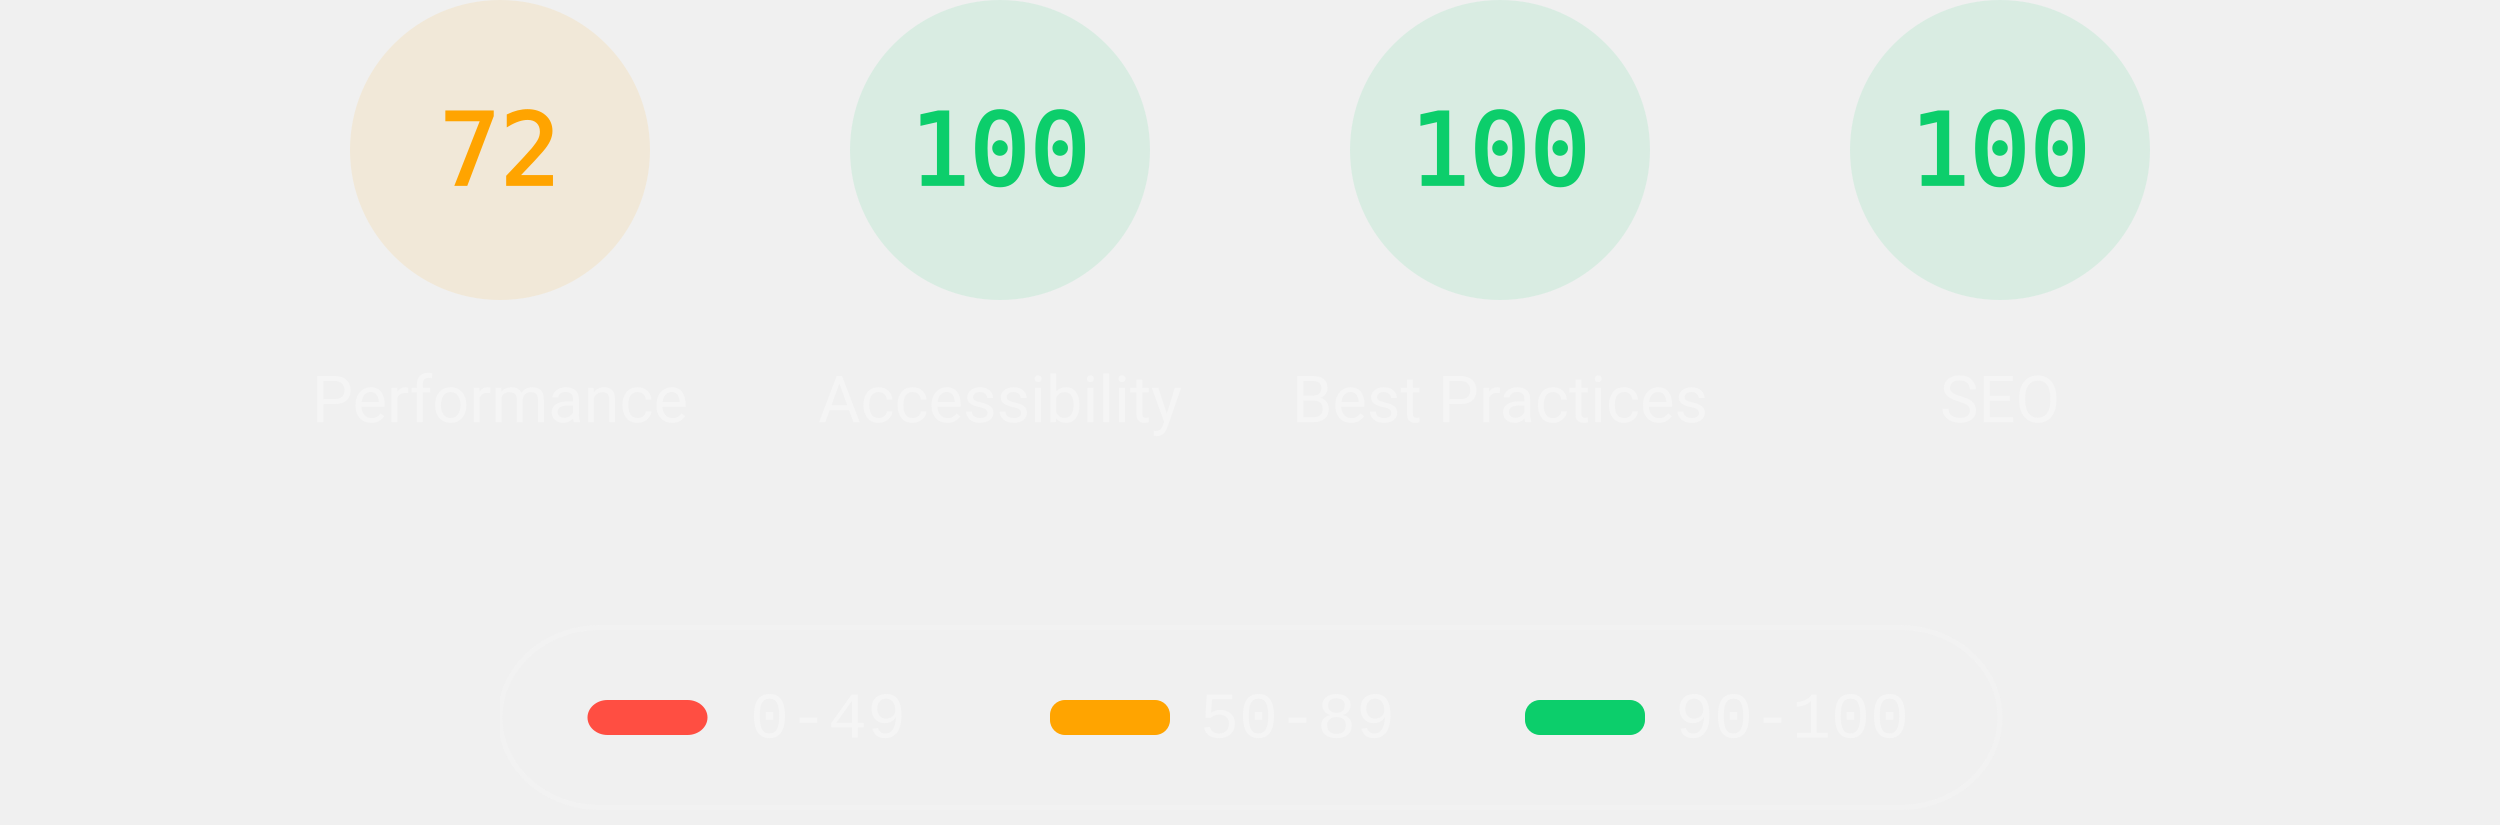
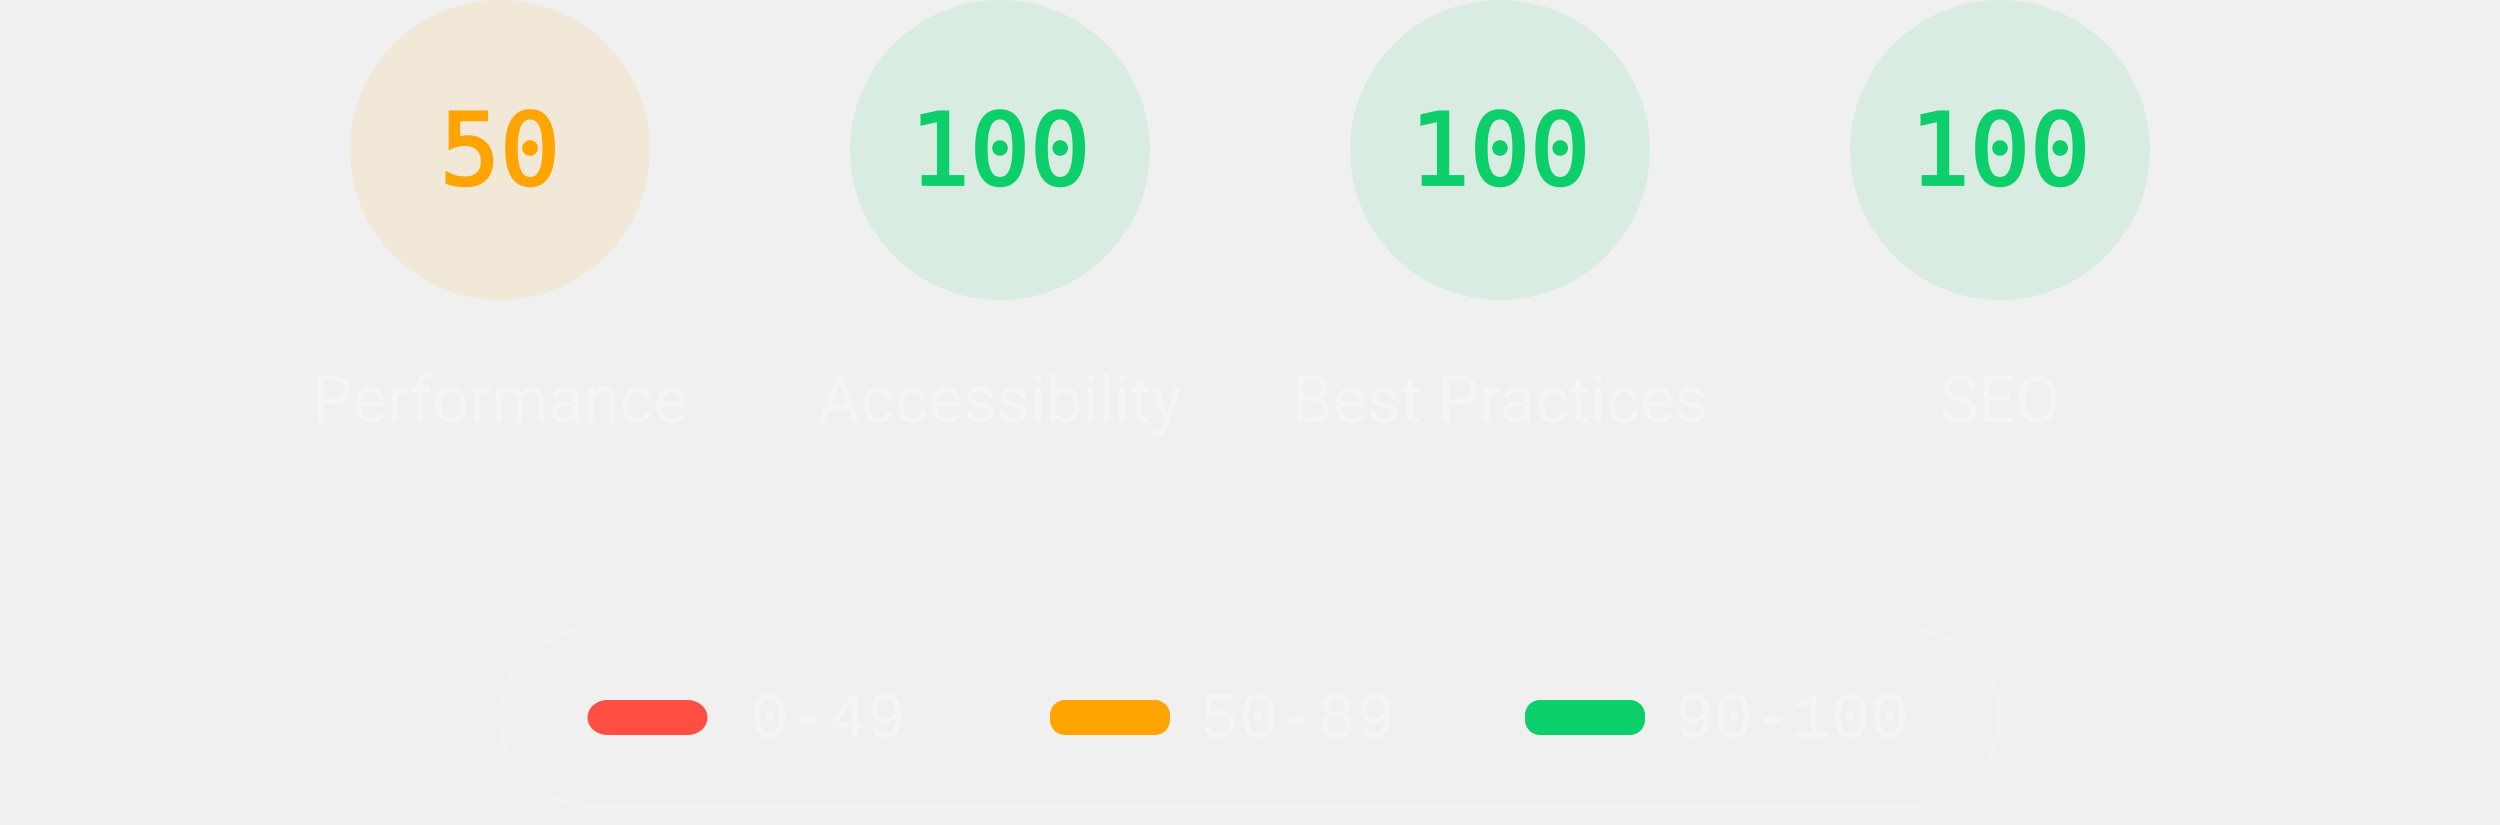
<svg xmlns="http://www.w3.org/2000/svg" class="theme--dark" fill="none" width="1000" height="330">
  <style>
			.gauge-base {
				opacity: 0.1
			}

			.gauge-arc {
				fill: none;
				animation-delay: 250ms;
				stroke-linecap: round;
				transform: rotate(-90deg);
				transform-origin: 100px 60px;
				animation: load-gauge 1s ease forwards
			}

			.guage-text {
				font-size: 40px;
				font-family: monospace;
				text-align: center
			}

			.guage-red {
				color: #ff4e42;
				fill: #ff4e42;
				stroke: #ff4e42
			}
			.guage-orange {
				color: #ffa400;
				fill: #ffa400;
				stroke: #ffa400
			}
			.guage-green {
				color: #0cce6b;
				fill: #0cce6b;
				stroke: #0cce6b
			}
			.theme--agnostic .guage-undefined {
				color: #5c5c5c;
				fill: #5c5c5c;
				stroke: #5c5c5c
			}
			.theme--light .guage-undefined {
				color: #1e1e1e;
				fill: #1e1e1e;
				stroke: #1e1e1e
			}
			.theme--dark .guage-undefined {
				color: #f5f5f5;
				fill: #f5f5f5;
				stroke: #f5f5f5
			}

			.guage-title {
				stroke: none;
				font-size: 26px;
				line-height: 26px;
				font-family: Roboto, Halvetica, Arial, sans-serif
			}
			.metric.guage-title {
				font-family: 'Courier New', Courier, monospace
			}
			.theme--agnostic .guage-title {
				color: #737373;
				fill: #737373
			}
			.theme--light .guage-title {
				color: #212121;
				fill: #212121
			}
			.theme--dark .guage-title {
				color: #f5f5f5;
				fill: #f5f5f5
			}

			@keyframes load-gauge {
				from {
					stroke-dasharray: 0 352.858
				}
			}
			.lh-gauge--pwa__disc {
				fill: #e0e0e0
			}
			.lh-gauge--pwa__logo {
				position: relative;
				fill: #b0b0b0
			}
			.lh-gauge--pwa__invisible {
				display: none
			}
			.lh-gauge--pwa__visible {
				display: inline
			}
			.guage-invisible {
				display: none
			}
			.lh-gauge--pwa__logo--primary-color {
				fill: #304ffe
			}
			.theme--agnostic .lh-gauge--pwa__logo--secondary-color {
				fill: #787878
			}
			.theme--light .lh-gauge--pwa__logo--secondary-color {
				fill: #3d3d3d
			}
			.theme--dark .lh-gauge--pwa__logo--secondary-color {
				fill: #d8b6b6
			}
			.theme--light #svg_2 {
				stroke: #00000022
			}
			.theme--agnostic #svg_2 {
				stroke: #616161
			}
			.theme--light #svg_2 {
				stroke: #00000022
			}
			.theme--dark #svg_2 {
				stroke: #f5f5f566
			}
		</style>
  <svg class="guage-div guage-perf guage-orange" viewBox="0 0 200 200" width="200" height="200" x="100" y="0">
    <circle class="gauge-base" r="56" cx="100" cy="60" stroke-width="8" />
-     <circle class="gauge-arc guage-arc-1" r="56" cx="100" cy="60" stroke-width="8" style="stroke-dasharray: 253.338, 351.858;" />
-     <text class="guage-text" x="100px" y="60px" alignment-baseline="central" dominant-baseline="central" text-anchor="middle">72</text>
+     <circle class="gauge-arc guage-arc-1" r="56" cx="100" cy="60" stroke-width="8" style="stroke-dasharray: 175.929, 351.858;" />
+     <text class="guage-text" x="100px" y="60px" alignment-baseline="central" dominant-baseline="central" text-anchor="middle">50</text>
    <text class="guage-title" x="100px" y="160px" alignment-baseline="central" dominant-baseline="central" text-anchor="middle">Performance</text>
  </svg>
  <svg class="guage-div guage-acc guage-green" viewBox="0 0 200 200" width="200" height="200" x="300" y="0">
    <circle class="gauge-base" r="56" cx="100" cy="60" stroke-width="8" />
    <circle class="gauge-arc guage-arc-2" r="56" cx="100" cy="60" stroke-width="8" style="stroke-dasharray: 351.858, 351.858;" />
    <text class="guage-text" x="100px" y="60px" alignment-baseline="central" dominant-baseline="central" text-anchor="middle">100</text>
    <text class="guage-title" x="100px" y="160px" alignment-baseline="central" dominant-baseline="central" text-anchor="middle">Accessibility</text>
  </svg>
  <svg class="guage-div guage-best guage-green" viewBox="0 0 200 200" width="200" height="200" x="500" y="0">
    <circle class="gauge-base" r="56" cx="100" cy="60" stroke-width="8" />
    <circle class="gauge-arc guage-arc-3" r="56" cx="100" cy="60" stroke-width="8" style="stroke-dasharray: 351.858, 351.858;" />
    <text class="guage-text" x="100px" y="60px" alignment-baseline="central" dominant-baseline="central" text-anchor="middle">100</text>
    <text class="guage-title" x="100px" y="160px" alignment-baseline="central" dominant-baseline="central" text-anchor="middle">Best Practices</text>
  </svg>
  <svg class="guage-div guage-seo guage-green" viewBox="0 0 200 200" width="200" height="200" x="700" y="0">
    <circle class="gauge-base" r="56" cx="100" cy="60" stroke-width="8" />
    <circle class="gauge-arc guage-arc-4" r="56" cx="100" cy="60" stroke-width="8" style="stroke-dasharray: 351.858, 351.858;" />
    <text class="guage-text" x="100px" y="60px" alignment-baseline="central" dominant-baseline="central" text-anchor="middle">100</text>
    <text class="guage-title" x="100px" y="160px" alignment-baseline="central" dominant-baseline="central" text-anchor="middle">SEO</text>
  </svg>
  <svg class="guage-div guage-pwa guage-invisible" viewBox="0 0 200 200" width="200" height="200" x="900" y="0">
    <svg viewBox="0 0 60 60" width="112" height="112" x="44" y="4">
      <defs>
        <linearGradient id="lh-gauge--pwa__check-circle__gradient-0" x1="50%" y1="0%" x2="50%" y2="100%">
          <stop stop-color="#00C852" offset="0%" />
          <stop stop-color="#009688" offset="100%" />
        </linearGradient>
        <linearGradient id="lh-gauge--pwa__installable__shadow-gradient-0" x1="76.056%" x2="24.111%" y1="82.995%" y2="24.735%">
          <stop stop-color="#A5D6A7" offset="0%" />
          <stop stop-color="#80CBC4" offset="100%" />
        </linearGradient>
        <linearGradient id="lh-gauge--pwa__fast-reliable__shadow-gradient-0" x1="76.056%" y1="82.995%" x2="25.678%" y2="26.493%">
          <stop stop-color="#64B5F6" offset="0%" />
          <stop stop-color="#2979FF" offset="100%" />
        </linearGradient>
        <g id="lh-gauge--pwa__fast-reliable-badge-0">
          <circle fill="#FFFFFF" cx="10" cy="10" r="10" />
          <path fill="#304FFE" d="M10 3.58l5.25 2.34v3.5c0 3.23-2.24 6.26-5.25 7-3.01-.74-5.25-3.77-5.25-7v-3.5L10 3.58zm-.47 10.74l2.76-4.83.03-.07c.04-.08 0-.24-.22-.24h-1.64l.47-3.26h-.47l-2.7 4.77c-.02.01.05-.1-.04.05-.09.16-.1.31.18.31h1.63l-.47 3.27h.47z" />
        </g>
        <g id="lh-gauge--pwa__installable-badge-0">
          <circle fill="#FFFFFF" cx="10" cy="10" r="10" />
          <path fill="#009688" d="M10 4.167A5.835 5.835 0 0 0 4.167 10 5.835 5.835 0 0 0 10 15.833 5.835 5.835 0 0 0 15.833 10 5.835 5.835 0 0 0 10 4.167zm2.917 6.416h-2.334v2.334H9.417v-2.334H7.083V9.417h2.334V7.083h1.166v2.334h2.334v1.166z" />
        </g>
      </defs>
      <g stroke="none" fill-rule="nonzero">
        <circle class="lh-gauge--pwa__disc" cx="30" cy="30" r="30" />
        <g class="lh-gauge--pwa__logo">
          <path d="M35.66 19.39l.7-1.75h2L37.4 15 38.6 12l3.4 9h-2.51l-.58-1.61z" />
          <path d="M33.52 21l3.65-9h-2.42l-2.5 5.82L30.5 12h-1.86l-1.9 5.82-1.35-2.65-1.21 3.72L25.4 21h2.38l1.72-5.2 1.64 5.2z" />
          <path fill-rule="nonzero" d="M20.3 17.91h1.48c.45 0 .85-.05 1.2-.15l.39-1.18 1.07-3.3a2.64 2.64 0 0 0-.28-.37c-.55-.6-1.36-.91-2.42-.91H18v9h2.3V17.9zm1.96-3.84c.22.22.33.5.33.87 0 .36-.1.65-.29.87-.2.23-.59.35-1.15.35h-.86v-2.41h.87c.52 0 .89.1 1.1.32z" />
        </g>
        <rect class="lh-gauge--pwa__component lh-gauge--pwa__na-line lh-gauge--pwa__invisible" fill="#FFFFFF" x="20" y="32" width="20" height="4" rx="2" />
        <g class="lh-gauge--pwa__component lh-gauge--pwa__fast-reliable-badge lh-gauge--pwa__invisible" transform="translate(20, 29)">
          <path fill="url(#lh-gauge--pwa__fast-reliable__shadow-gradient-0)" d="M33.63 19.49A30 30 0 0 1 16.2 30.36L3 17.14 17.14 3l16.49 16.49z" />
          <use href="#lh-gauge--pwa__fast-reliable-badge-0" />
        </g>
        <g class="lh-gauge--pwa__component lh-gauge--pwa__installable-badge lh-gauge--pwa__invisible" transform="translate(20, 29)">
          <path fill="url(#lh-gauge--pwa__installable__shadow-gradient-0)" d="M33.629 19.487c-4.272 5.453-10.391 9.39-17.415 10.869L3 17.142 17.142 3 33.63 19.487z" />
          <use href="#lh-gauge--pwa__installable-badge-0" />
        </g>
        <g class="lh-gauge--pwa__component lh-gauge--pwa__fast-reliable-installable-badges lh-gauge--pwa__invisible">
          <g transform="translate(8, 29)">
            <path fill="url(#lh-gauge--pwa__fast-reliable__shadow-gradient-0)" d="M16.321 30.463L3 17.143 17.142 3l22.365 22.365A29.864 29.864 0 0 1 22 31c-1.942 0-3.84-.184-5.679-.537z" />
            <use href="#lh-gauge--pwa__fast-reliable-badge-0" />
          </g>
          <g transform="translate(32, 29)">
            <path fill="url(#lh-gauge--pwa__installable__shadow-gradient-0)" d="M25.982 11.84a30.107 30.107 0 0 1-13.08 15.203L3 17.143 17.142 3l8.84 8.84z" />
            <use href="#lh-gauge--pwa__installable-badge-0" />
          </g>
        </g>
        <g class="lh-gauge--pwa__component lh-gauge--pwa__check-circle lh-gauge--pwa__invisible" transform="translate(18, 28)">
          <circle fill="#FFFFFF" cx="12" cy="12" r="12" />
          <path fill="url(#lh-gauge--pwa__check-circle__gradient-0)" d="M12 2a10 10 0 1 0 0 20 10 10 0 0 0 0-20zm-2 15l-5-5 1.41-1.41L10 14.17l7.59-7.59L19 8l-9 9z" />
        </g>
      </g>
    </svg>
    <text class="guage-title" y="160px" alignment-baseline="central" dominant-baseline="central" text-anchor="middle">
      <tspan x="100px" dy="-6px">Progressive</tspan>
      <tspan x="100px" dy="30px">Web App</tspan>
    </text>
  </svg>
  <svg width="604" height="76" x="200" y="250">
    <g>
      <rect fill="none" id="canvas_background" height="80" width="604" y="-1" x="-1" />
      <g display="none" overflow="visible" y="0" x="0" height="100%" width="100%" id="canvasGrid">
        <rect fill="url(#gridpattern)" stroke-width="0" y="0" x="0" height="100%" width="100%" />
      </g>
    </g>
    <g>
      <rect fill-opacity="0" stroke-width="2" rx="40" id="svg_2" height="72" width="600" y="1" x="0" fill="#000000" />
      <rect stroke="#000" rx="8" id="svg_3" height="14" width="48" y="30" x="35" stroke-opacity="null" stroke-width="0" fill="#ff4e42" />
      <rect stroke="#000" rx="6" id="svg_4" height="14" width="48" y="30" x="220" stroke-opacity="null" stroke-width="0" fill="#ffa400" />
      <rect stroke="#000" rx="6" id="svg_5" height="14" width="48" y="30" x="410" stroke-opacity="null" stroke-width="0" fill="#0cce6b" />
      <text class="metric guage-title" xml:space="preserve" text-anchor="start" font-size="26" id="svg_6" y="45" x="100" stroke-opacity="null" stroke-width="0" stroke="#000">0-49</text>
      <text class="metric guage-title" xml:space="preserve" text-anchor="start" font-size="26" id="svg_7" y="45" x="280" stroke-opacity="null" stroke-width="0" stroke="#000">50-89</text>
      <text class="metric guage-title" xml:space="preserve" text-anchor="start" font-size="26" id="svg_8" y="45" x="470" stroke-opacity="null" stroke-width="0" stroke="#000">90-100</text>
    </g>
  </svg>
</svg>
